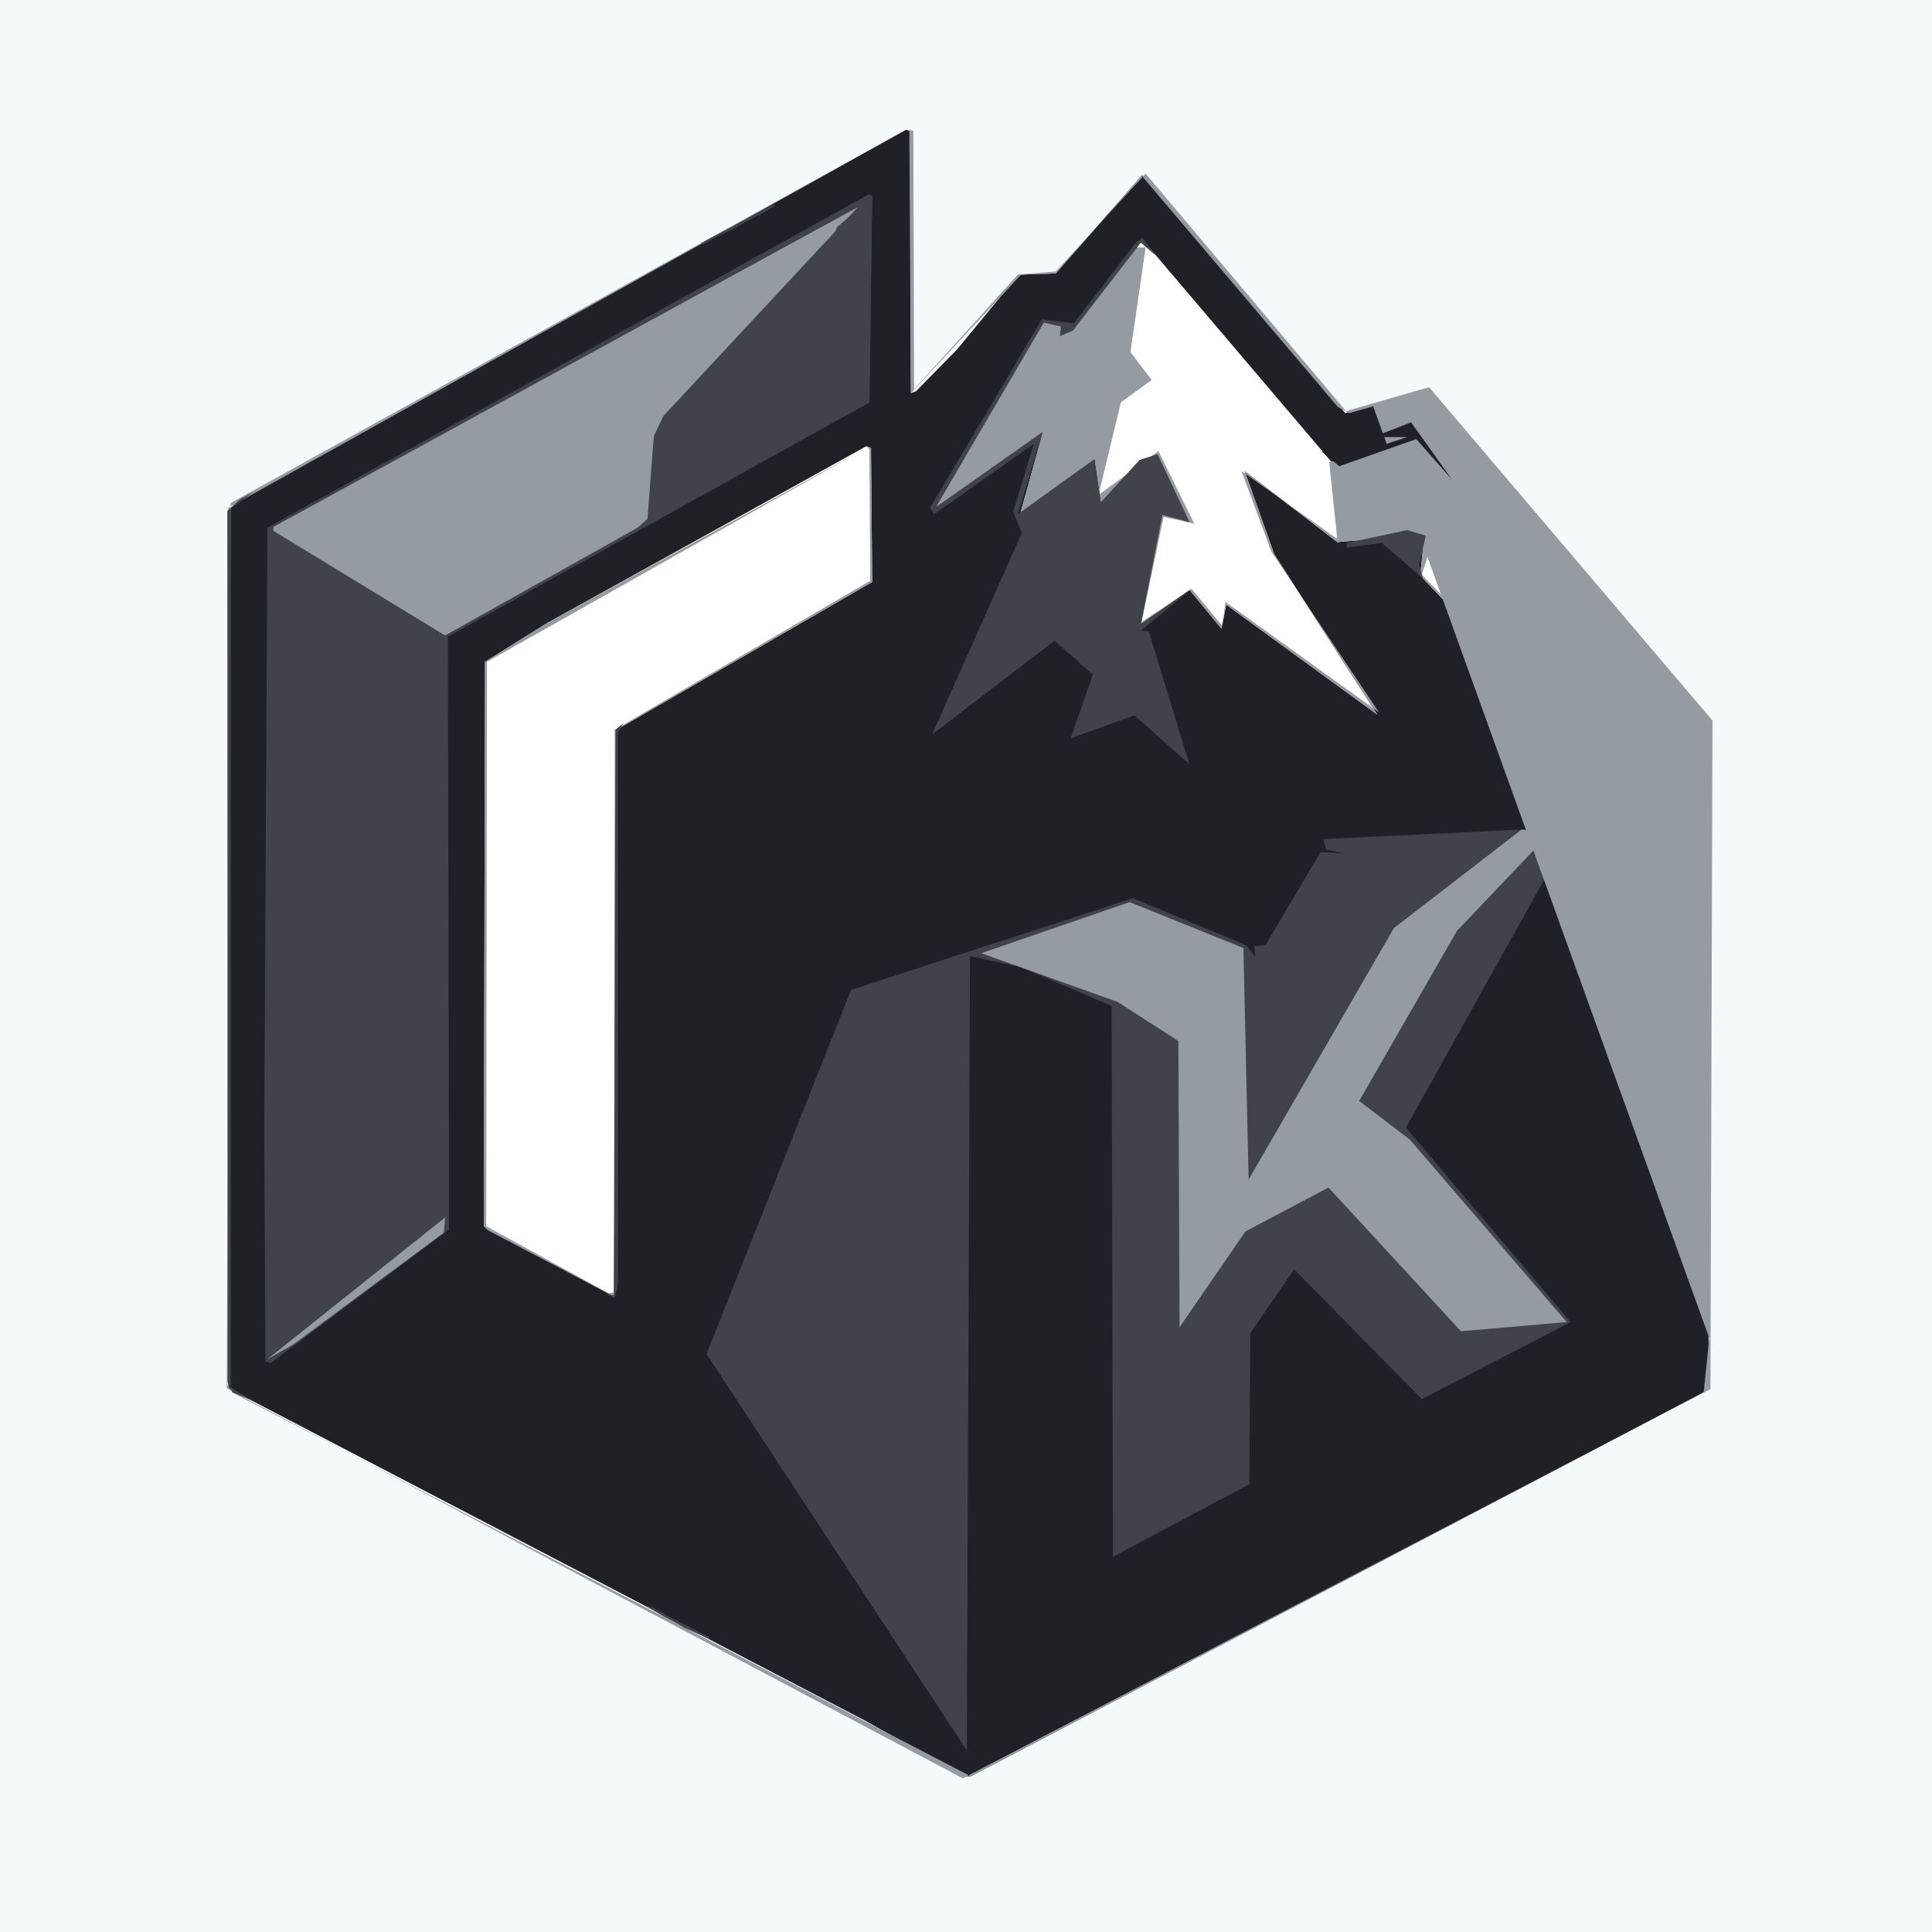
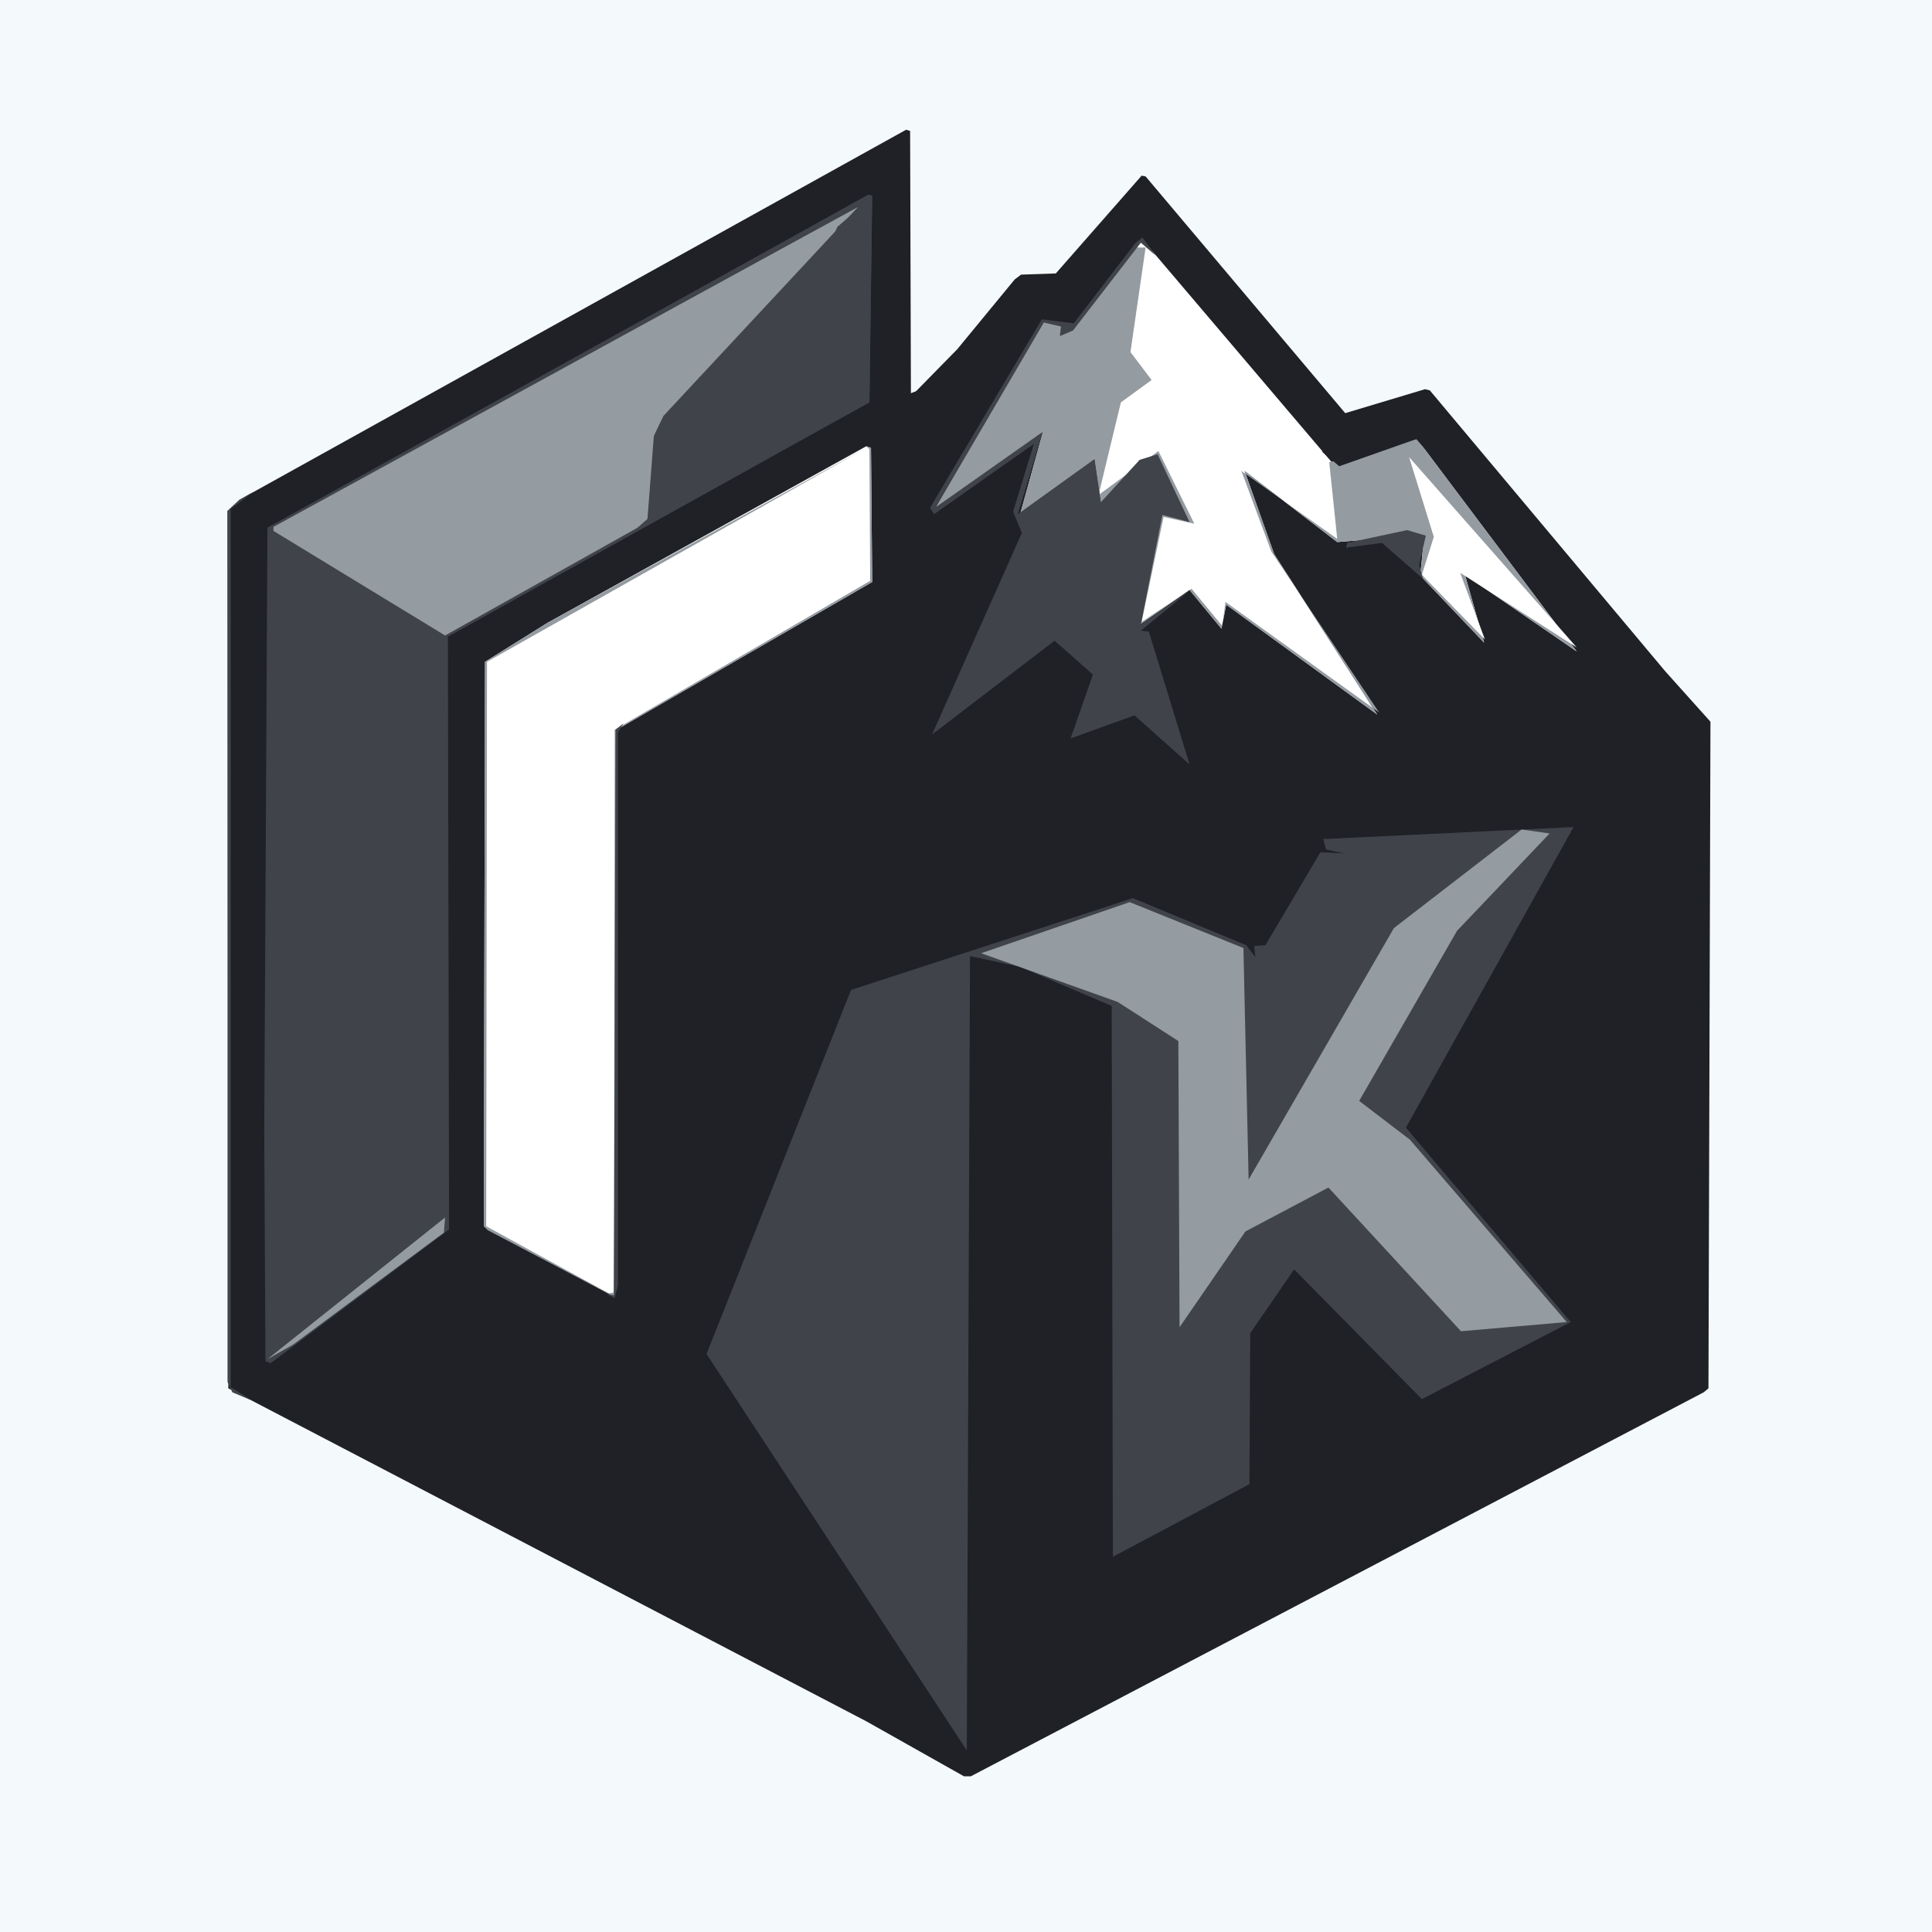
<svg xmlns="http://www.w3.org/2000/svg" width="484" height="484" viewBox="0 0 484 484">
  <rect width="484" height="484" fill="#F4F9FB" />
-   <path d="M227.0,32.5L228.0,32.8 L228.2,98.5 L229.5,98.0 L239.8,87.5 L254.2,70.0 L255.8,68.8 L264.5,68.5 L286.0,44.0 L287.0,44.2 L337.0,103.5 L357.0,97.5 L358.2,97.8 L417.2,168.2 L428.5,180.8 L428.0,347.8 L426.8,348.8 L243.2,445.0 L241.5,445.0 L217.0,431.2 L57.2,347.8 L57.0,128.0 L60.0,125.2 Z" fill="#1F2126" />
-   <path d="M394.2,207.2L352.2,282.5 L393.5,331.2 L356.2,350.5 L324.2,318.0 L313.2,334.0 L313.0,371.8 L278.8,390.0 L278.5,252.0 L255.5,242.2 L243.0,239.5 L242.2,438.5 L177.0,339.2 L213.2,248.0 L283.8,225.0 L312.2,236.8 L314.5,239.8 L314.2,237.0 L317.0,236.8 L330.8,213.5 L336.8,213.8 L332.2,212.8 L331.5,210.2 Z" fill="#40444A" />
-   <path d="M217.5,48.8L218.5,49.0 L217.8,100.8 L112.2,159.5 L112.5,308.0 L67.8,341.5 L66.5,341.0 L66.2,283.0 L67.0,132.2 Z" fill="#40444A" />
-   <path d="M217.0,111.8L218.2,112.2 L218.5,145.8 L154.5,182.8 L153.8,324.8 L121.2,307.2 L121.5,165.8 L137.2,156.0 Z" fill="#FFFFFF" />
-   <path d="M286.2,60.0L333.8,116.0 L355.0,110.0 L398.0,163.2 L367.0,144.0 L371.8,161.0 L355.8,144.2 L356.8,134.0 L335.0,135.8 L311.8,118.0 L319.2,138.8 L345.0,179.0 L307.2,151.5 L306.0,157.5 L298.0,147.8 L285.5,156.5 L289.8,131.5 L291.2,128.8 L298.0,130.8 L290.0,114.0 L285.5,115.5 L275.8,126.0 L274.2,115.0 L255.5,129.0 L261.2,108.5 L234.5,127.0 L261.5,80.5 L266.0,81.8 L265.5,84.2 L268.8,82.5 Z" fill="#FFFFFF" />
-   <path d="M381.2,207.8L388.2,208.8 L365.0,233.2 L340.5,275.8 L353.2,285.5 L392.5,331.2 L366.0,333.5 L332.8,297.5 L312.0,308.5 L295.5,332.5 L295.2,260.8 L280.0,251.0 L245.8,238.8 L283.0,226.0 L311.5,237.5 L312.8,295.5 L349.2,232.5 Z" fill="#949BA1" />
-   <path d="M215.0,51.8L214.5,52.8 L209.8,56.8 L208.8,59.0 L184.8,84.5 L174.2,97.0 L166.2,104.5 L164.0,109.2 L162.5,130.0 L161.5,131.2 L111.5,159.2 L68.5,133.0 L68.5,132.0 Z" fill="#949BA1" />
-   <path d="M355.0,110.0L398.0,163.2 L367.0,144.0 L371.8,161.0 L355.8,144.2 L356.8,134.0 L335.0,135.8 L311.8,118.0 L319.2,138.8 L345.0,179.0 L307.2,151.5 L306.0,157.5 L298.0,147.8 L285.5,156.5 L289.8,131.5 L291.2,128.8 L298.0,130.8 L290.0,114.0 L285.5,115.5 L275.8,126.0 L274.2,115.0 L255.5,129.0 L261.2,108.5 L234.5,127.0 L261.5,80.5 L266.0,81.8 L265.5,84.2 L268.8,82.5 L284.2,62.0 L287.0,62.0 L283.2,88.2 L288.5,95.2 L280.8,100.8 L275.2,124.0 L290.2,113.0 L299.2,131.2 L291.5,129.5 L286.0,155.8 L298.5,147.5 L306.2,156.8 L307.0,150.8 L345.5,178.5 L318.5,138.2 L311.0,118.0 L335.0,135.0 L333.0,115.8 Z" fill="#949BA1" />
-   <path d="M286.2,59.5L289.5,64.0 L285.8,60.8 L268.8,82.8 L265.5,84.2 L265.8,81.8 L261.5,80.8 L234.5,127.0 L261.2,108.2 L255.0,128.8 L274.2,115.0 L275.8,125.8 L285.5,115.2 L290.0,113.8 L298.0,130.8 L291.2,129.0 L285.8,156.5 L298.2,147.8 L285.8,158.0 L287.8,158.2 L298.0,191.5 L284.2,179.2 L268.2,185.0 L273.8,169.0 L264.2,160.5 L233.5,184.0 L256.0,133.5 L253.8,128.2 L259.0,111.2 L234.0,128.8 L233.0,127.2 L261.0,80.0 L269.0,81.0 L284.5,60.8 Z" fill="#40444A" />
-   <path d="M217.5,48.8L218.5,49.0 L217.8,100.8 L158.8,133.0 L162.2,130.0 L163.8,109.2 L166.2,104.2 L215.0,51.8 L97.5,115.8 Z" fill="#40444A" />
-   <path d="M111.5,305.0L111.2,308.8 L73.5,336.8 L67.0,340.5 Z" fill="#949BA1" />
-   <path d="M397.2,162.2L365.8,143.5 L372.0,160.2 L356.2,144.0 L359.2,134.5 L353.0,114.5 Z" fill="#FFFFFF" />
-   <path d="M228.8,32.8L229.0,97.5 L255.0,68.8 L264.5,68.0 L287.0,43.5 L337.2,103.0 L358.0,97.0 L429.0,180.5 L428.5,348.0 L241.2,445.5 L56.8,347.8 L57.8,126.0 L227.0,32.5 L57.2,127.2 L57.0,347.0 L58.5,349.0 L243.2,445.0 L426.8,348.8 L428.2,335.2 L344.0,101.8 L338.0,103.5 L335.2,102.0 L286.0,44.0 L264.5,68.5 L255.8,68.8 L228.2,98.5 L227.8,32.5 Z" fill="#949BA1" />
-   <path d="M217.0,111.8L218.2,112.2 L218.5,145.8 L154.5,182.8 L153.8,324.8 L122.2,308.2 L121.2,307.2 L121.5,165.8 L137.2,156.0 L217.0,112.2 L122.0,165.8 L121.8,307.2 L152.5,324.0 L153.8,323.8 L154.0,182.8 L218.0,145.5 L217.8,112.5 Z" fill="#949BA1" />
-   <path d="M63.5,123.2L57.8,127.5 L57.8,347.5 L63.0,350.8 L58.2,348.8 L57.0,346.2 L57.0,128.0 L60.0,125.2 Z" fill="#40444A" />
-   <path d="M156.2,181.2L154.8,183.5 L154.8,322.0 L154.0,325.2 L152.0,324.2 L153.8,324.5 L154.2,182.8 Z" fill="#40444A" />
-   <path d="M337.5,136.0L352.5,132.8 L357.2,134.2 L355.5,141.5 L356.5,145.0 L346.2,136.0 L337.2,137.2 Z" fill="#40444A" />
-   <path d="M353.5,105.8L363.8,120.2 L354.8,110.0 L335.5,116.8 L331.0,113.0 L335.8,115.0 L352.5,109.5 L344.0,109.5 Z" fill="#1F2126" />
-   <path d="M193.8,51.2L194.2,51.5 L191.8,53.0 L187.0,55.5 L184.8,56.8 L183.5,57.5 L179.2,59.5 L177.5,60.5 L176.2,61.2 L175.5,61.0 L178.8,59.2 L182.0,57.5 L184.5,56.2 L190.0,53.2 Z" fill="#40444A" />
-   <path d="M162.0,402.2L163.8,402.8 L164.8,403.5 L166.0,404.0 L167.2,404.8 L170.0,406.2 L172.0,407.2 L175.8,409.2 L177.5,410.0 L178.0,410.8 L176.8,410.2 L171.5,407.8 L169.2,406.5 L166.0,404.8 L163.8,403.5 L162.0,402.5 Z" fill="#40444A" />
+   <path d="M227.0,32.5 L228.0,32.8 L228.2,98.5 L229.5,98.0 L239.8,87.5 L254.2,70.0 L255.8,68.8 L264.5,68.5 L286.0,44.0 L287.0,44.2 L337.0,103.5 L357.0,97.5 L358.2,97.8 L417.2,168.2 L428.5,180.8 L428.0,347.8 L426.8,348.8 L243.2,445.0 L241.5,445.0 L217.0,431.2 L57.2,347.8 L57.0,128.0 L60.0,125.2 Z" fill="#1F2126" />
+   <path d="M394.2,207.2 L352.2,282.5 L393.5,331.2 L356.2,350.5 L324.2,318.0 L313.2,334.0 L313.0,371.8 L278.8,390.0 L278.5,252.0 L255.5,242.2 L243.0,239.5 L242.2,438.5 L177.0,339.2 L213.2,248.0 L283.8,225.0 L312.2,236.8 L314.5,239.8 L314.2,237.0 L317.0,236.8 L330.8,213.5 L336.8,213.8 L332.2,212.8 L331.5,210.2 Z" fill="#40444A" />
+   <path d="M217.5,48.8 L218.5,49.0 L217.8,100.8 L112.2,159.5 L112.5,308.0 L67.8,341.5 L66.5,341.0 L66.2,283.0 L67.0,132.2 Z" fill="#40444A" />
+   <path d="M217.0,111.8 L218.2,112.2 L218.5,145.8 L154.5,182.8 L153.8,324.8 L121.2,307.2 L121.5,165.8 L137.2,156.0 Z" fill="#FFFFFF" />
+   <path d="M286.2,60.0 L333.8,116.0 L355.0,110.0 L395.0,163.2 L367.0,144.0 L371.8,161.0 L355.8,144.2 L356.8,134.0 L335.0,135.8 L311.8,118.0 L319.2,138.8 L345.0,179.0 L307.2,151.5 L306.0,157.5 L298.0,147.8 L285.5,156.5 L289.8,131.5 L291.2,128.8 L298.0,130.8 L290.0,114.0 L285.5,115.5 L275.8,126.0 L274.2,115.0 L255.5,129.0 L261.2,108.5 L234.5,127.0 L261.5,80.5 L266.0,81.8 L265.5,84.2 L268.8,82.5 Z" fill="#FFFFFF" />
+   <path d="M381.2,207.8 L388.2,208.8 L365.0,233.2 L340.5,275.8 L353.2,285.5 L392.5,331.2 L366.0,333.5 L332.8,297.5 L312.0,308.5 L295.5,332.5 L295.2,260.8 L280.0,251.0 L245.8,238.8 L283.0,226.0 L311.5,237.5 L312.8,295.5 L349.2,232.5 Z" fill="#949BA1" />
+   <path d="M215.0,51.8 L214.5,52.8 L209.8,56.8 L208.8,59.0 L184.8,84.5 L174.2,97.0 L166.2,104.5 L164.0,109.2 L162.5,130.0 L161.5,131.2 L111.5,159.2 L68.5,133.0 L68.5,132.0 Z" fill="#949BA1" />
+   <path d="M355.0,110.0 L395.0,163.2 L367.0,144.0 L371.8,161.0 L355.8,144.2 L356.8,134.0 L335.0,135.8 L311.8,118.0 L319.2,138.8 L345.0,179.0 L307.2,151.5 L306.0,157.5 L298.0,147.8 L285.5,156.5 L289.8,131.5 L291.2,128.8 L298.0,130.8 L290.0,114.0 L285.5,115.5 L275.8,126.0 L274.2,115.0 L255.5,129.0 L261.2,108.5 L234.5,127.0 L261.5,80.5 L266.0,81.8 L265.5,84.2 L268.8,82.5 L284.2,62.0 L287.0,62.0 L283.2,88.2 L288.5,95.2 L280.8,100.8 L275.2,124.0 L290.2,113.0 L299.2,131.2 L291.5,129.5 L286.0,155.8 L298.5,147.5 L306.2,156.8 L307.0,150.8 L345.5,178.5 L318.5,138.2 L311.0,118.0 L335.0,135.0 L333.0,115.8 Z" fill="#949BA1" />
+   <path d="M286.2,59.5 L289.5,64.0 L285.8,60.8 L268.8,82.8 L265.5,84.2 L265.8,81.8 L261.5,80.8 L234.5,127.0 L261.2,108.2 L255.0,128.8 L274.2,115.0 L275.8,125.8 L285.5,115.2 L290.0,113.8 L298.0,130.8 L291.2,129.0 L285.8,156.5 L298.2,147.8 L285.8,158.0 L287.8,158.2 L298.0,191.5 L284.2,179.2 L268.2,185.0 L273.8,169.0 L264.2,160.5 L233.5,184.0 L256.0,133.5 L253.8,128.2 L259.0,111.2 L234.0,128.8 L233.0,127.2 L261.0,80.0 L269.0,81.0 L284.5,60.8 Z" fill="#40444A" />
+   <path d="M217.5,48.8 L218.5,49.0 L217.8,100.8 L158.8,133.0 L162.2,130.0 L163.8,109.2 L166.2,104.2 L215.0,51.8 L97.5,115.8 Z" fill="#40444A" />
+   <path d="M395.0,162.2 L365.8,143.5 L372.0,160.2 L356.2,144.0 L359.2,134.5 L353.0,114.5 Z" fill="#FFFFFF" />
+   <path d="M217.0,111.8 L218.2,112.2 L218.5,145.8 L154.5,182.8 L153.8,324.8 L122.2,308.2 L121.2,307.2 L121.5,165.8 L137.2,156.0 L217.0,112.2 L122.0,165.8 L121.8,307.2 L152.5,324.0 L153.8,323.8 L154.0,182.8 L218.0,145.5 L217.8,112.5 Z" fill="#949BA1" />
+   <path d="M63.5,123.2 L57.8,127.5 L57.8,347.5 L63.0,350.8 L58.2,348.8 L57.0,346.2 L57.0,128.0 L60.0,125.2 Z" fill="#40444A" />
+   <path d="M156.2,181.2 L154.8,183.5 L154.8,322.0 L154.0,325.2 L152.0,324.2 L153.8,324.5 L154.2,182.8 Z" fill="#40444A" />
+   <path d="M111.5,305.0 L111.2,308.8 L73.5,336.8 L67.0,340.5 Z" fill="#949BA1" />
+   <path d="M337.5,136.0 L352.5,132.8 L357.2,134.2 L355.5,141.5 L356.5,145.0 L346.2,136.0 L337.2,137.2 Z" fill="#40444A" />
+   <path d="M353.5,105.8 L363.8,120.2 L354.8,110.0 L335.5,116.8 L331.0,113.0 L335.8,115.0 L352.5,109.5 L344.0,109.5 Z" fill="#1F2126" />
</svg>
